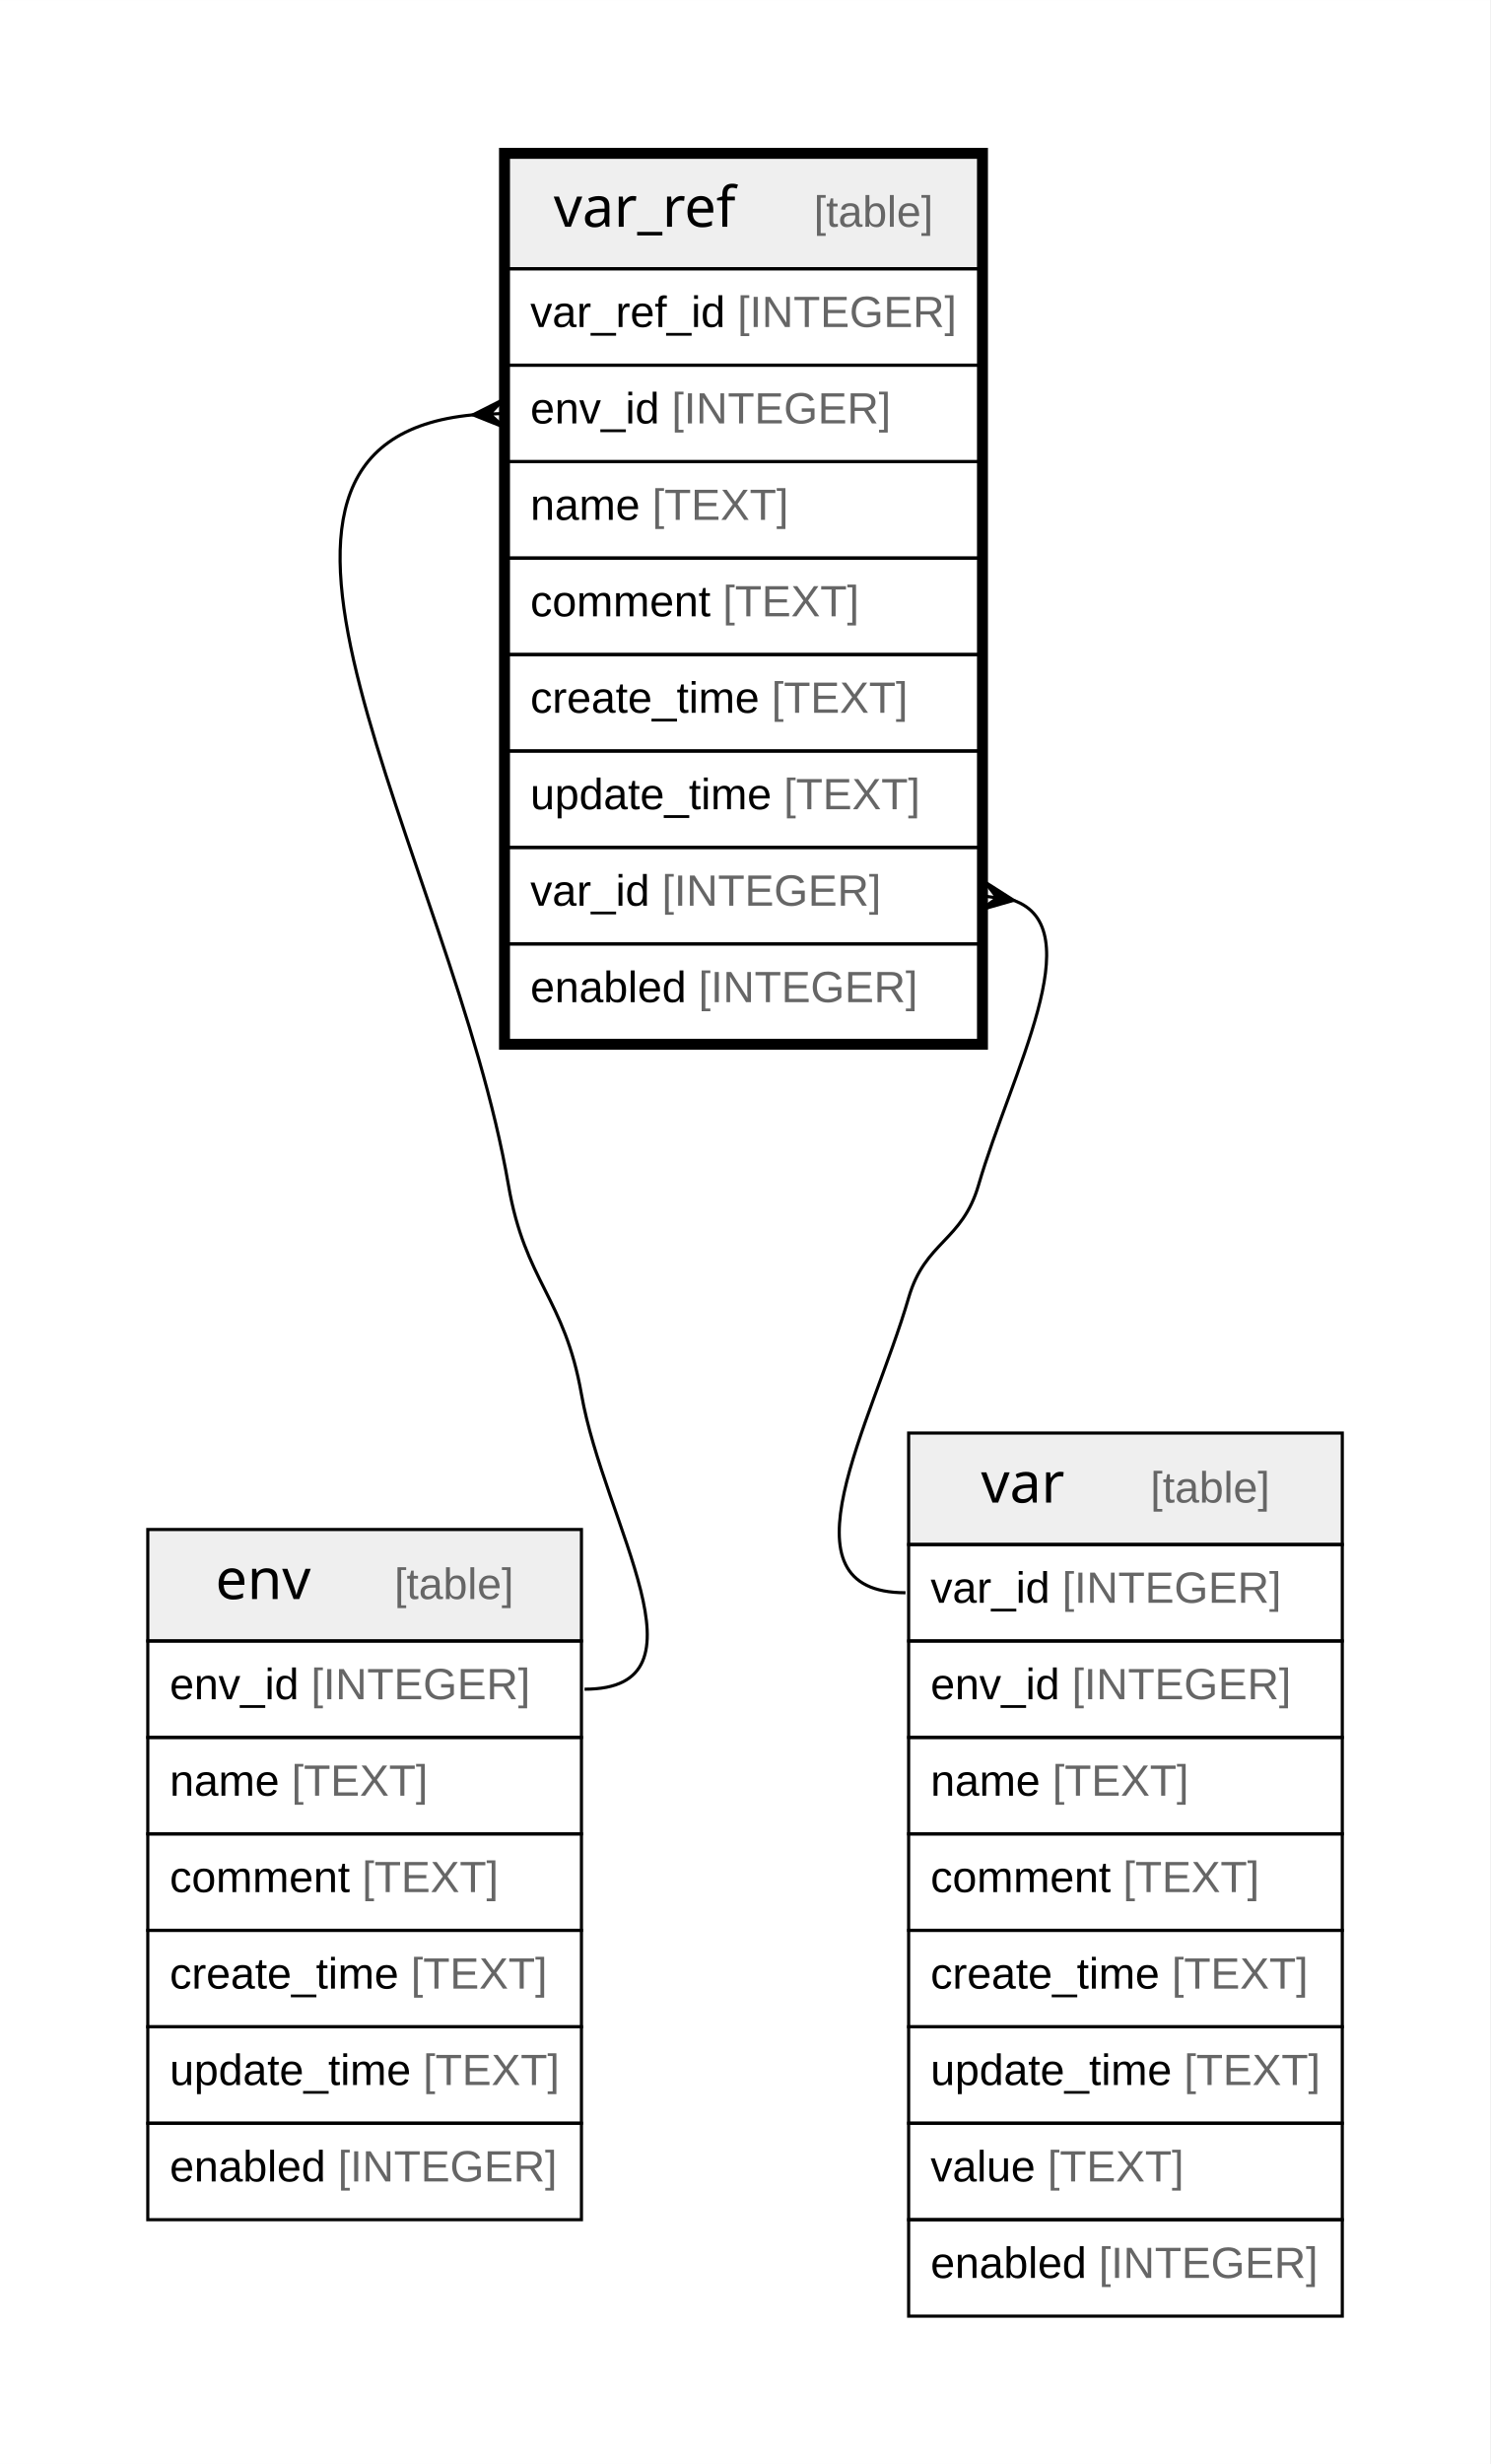
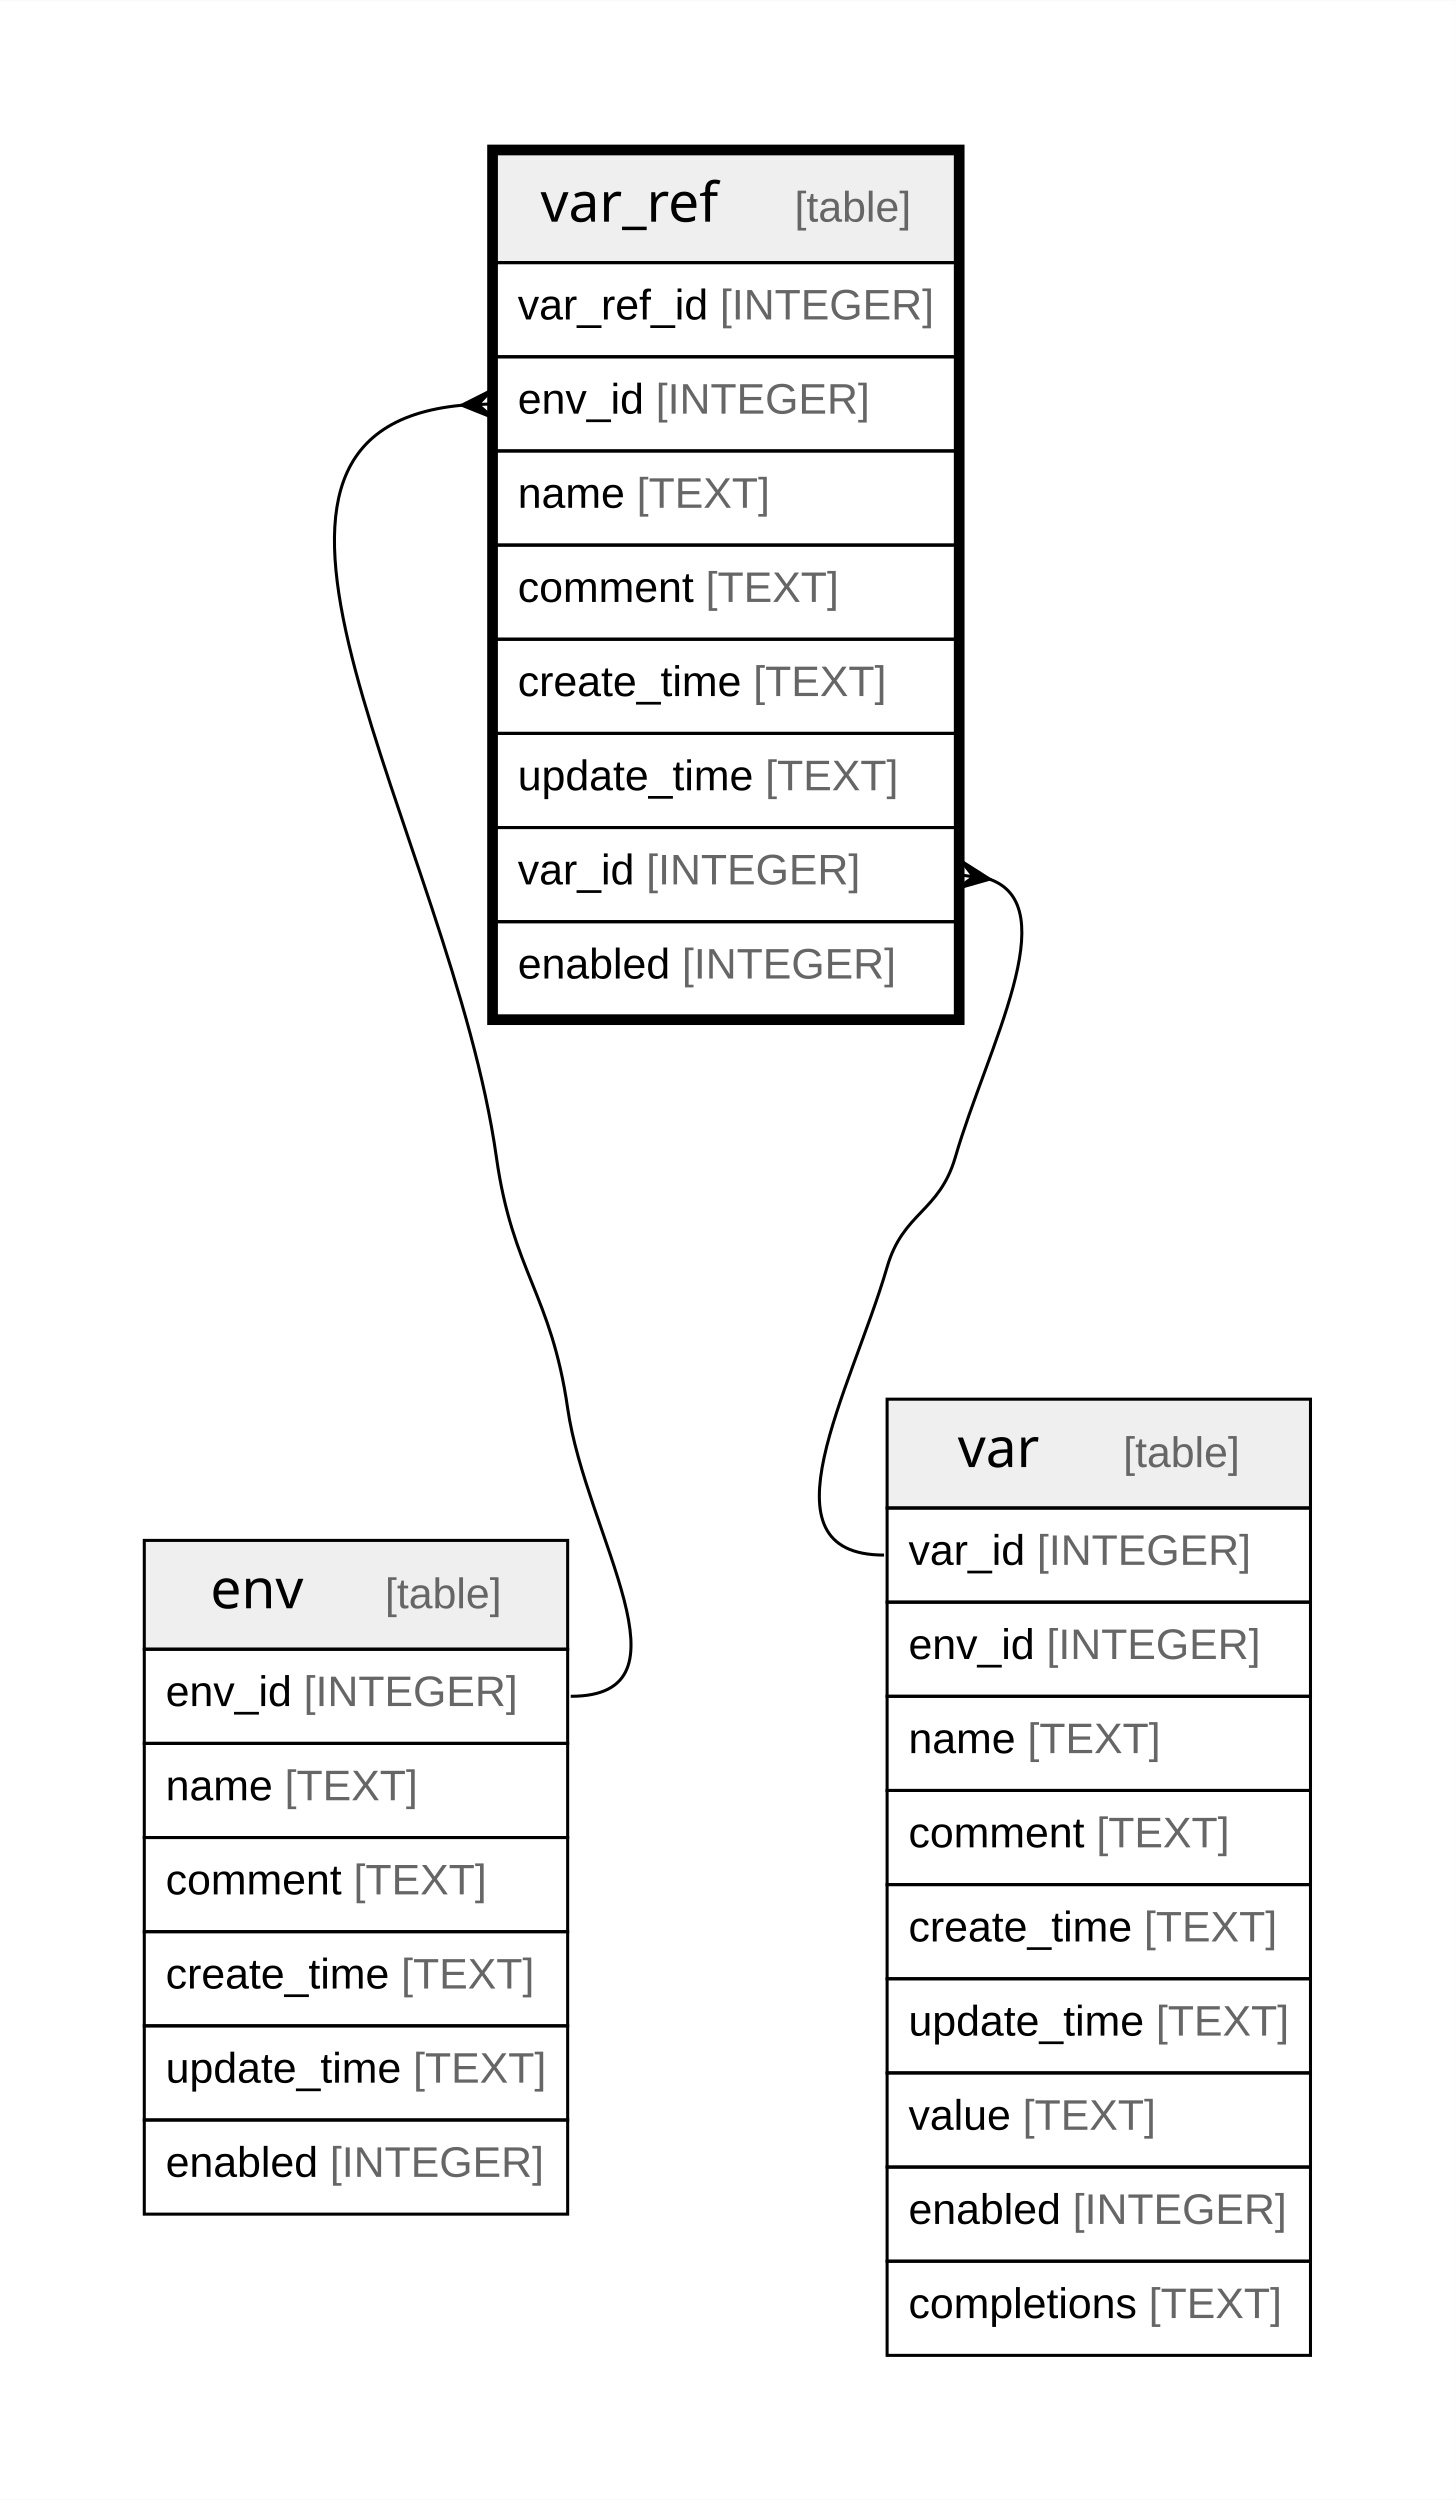
- <svg xmlns="http://www.w3.org/2000/svg" width="476pt" height="787pt" viewBox="0.00 0.00 475.90 786.80">
-   <g id="graph0" class="graph" transform="scale(1 1) rotate(0) translate(4 782.8)">
-     <polygon fill="white" stroke="none" points="-4,4 -4,-782.8 471.9,-782.8 471.9,4 -4,4" />
+ <svg xmlns="http://www.w3.org/2000/svg" width="476pt" height="818pt" viewBox="0.00 0.00 475.90 817.60">
+   <g id="graph0" class="graph" transform="scale(1 1) rotate(0) translate(4 813.6)">
+     <polygon fill="white" stroke="none" points="-4,4 -4,-813.6 471.9,-813.6 471.9,4 -4,4" />
    <g id="node1" class="node">
-       <polygon fill="#efefef" stroke="none" points="158.38,-697 158.38,-732.6 308.53,-732.6 308.53,-697 158.38,-697" />
-       <polygon fill="none" stroke="black" points="158.38,-697 158.38,-732.6 308.53,-732.6 308.53,-697 158.38,-697" />
-       <text text-anchor="start" x="172.84" y="-710.4" font-family="Arial Bold" font-size="18.00">var_ref</text>
-       <text text-anchor="start" x="224.8" y="-710.4" font-family="Arial" font-size="14.00">    </text>
-       <text text-anchor="start" x="255.92" y="-710.4" font-family="Arial" font-size="14.00" fill="#666666">[table]</text>
+       <polygon fill="#efefef" stroke="none" points="158.38,-727.8 158.38,-763.4 308.53,-763.4 308.53,-727.8 158.38,-727.8" />
+       <polygon fill="none" stroke="black" points="158.38,-727.8 158.38,-763.4 308.53,-763.4 308.53,-727.8 158.38,-727.8" />
+       <text text-anchor="start" x="172.84" y="-741.2" font-family="Arial Bold" font-size="18.00">var_ref</text>
+       <text text-anchor="start" x="224.8" y="-741.2" font-family="Arial" font-size="14.00">    </text>
+       <text text-anchor="start" x="255.92" y="-741.2" font-family="Arial" font-size="14.00" fill="#666666">[table]</text>
+       <polygon fill="none" stroke="black" points="158.38,-697 158.38,-727.8 308.53,-727.8 308.53,-697 158.38,-697" />
+       <text text-anchor="start" x="165.38" y="-709.2" font-family="Arial" font-size="14.00">var_ref_id </text>
+       <text text-anchor="start" x="231.52" y="-709.2" font-family="Arial" font-size="14.00" fill="#666666">[INTEGER]</text>
      <polygon fill="none" stroke="black" points="158.38,-666.2 158.38,-697 308.53,-697 308.53,-666.2 158.38,-666.2" />
-       <text text-anchor="start" x="165.38" y="-678.4" font-family="Arial" font-size="14.00">var_ref_id </text>
-       <text text-anchor="start" x="231.52" y="-678.4" font-family="Arial" font-size="14.00" fill="#666666">[INTEGER]</text>
+       <text text-anchor="start" x="165.38" y="-678.4" font-family="Arial" font-size="14.00">env_id </text>
+       <text text-anchor="start" x="210.52" y="-678.4" font-family="Arial" font-size="14.00" fill="#666666">[INTEGER]</text>
      <polygon fill="none" stroke="black" points="158.38,-635.4 158.38,-666.2 308.53,-666.2 308.53,-635.4 158.38,-635.4" />
-       <text text-anchor="start" x="165.38" y="-647.6" font-family="Arial" font-size="14.00">env_id </text>
-       <text text-anchor="start" x="210.52" y="-647.6" font-family="Arial" font-size="14.00" fill="#666666">[INTEGER]</text>
+       <text text-anchor="start" x="165.38" y="-647.6" font-family="Arial" font-size="14.00">name </text>
+       <text text-anchor="start" x="204.29" y="-647.6" font-family="Arial" font-size="14.00" fill="#666666">[TEXT]</text>
      <polygon fill="none" stroke="black" points="158.38,-604.6 158.38,-635.4 308.53,-635.4 308.53,-604.6 158.38,-604.6" />
-       <text text-anchor="start" x="165.38" y="-616.8" font-family="Arial" font-size="14.00">name </text>
-       <text text-anchor="start" x="204.29" y="-616.8" font-family="Arial" font-size="14.00" fill="#666666">[TEXT]</text>
+       <text text-anchor="start" x="165.38" y="-616.8" font-family="Arial" font-size="14.00">comment </text>
+       <text text-anchor="start" x="226.84" y="-616.8" font-family="Arial" font-size="14.00" fill="#666666">[TEXT]</text>
      <polygon fill="none" stroke="black" points="158.38,-573.8 158.38,-604.6 308.53,-604.6 308.53,-573.8 158.38,-573.8" />
-       <text text-anchor="start" x="165.38" y="-586" font-family="Arial" font-size="14.00">comment </text>
-       <text text-anchor="start" x="226.84" y="-586" font-family="Arial" font-size="14.00" fill="#666666">[TEXT]</text>
+       <text text-anchor="start" x="165.38" y="-586" font-family="Arial" font-size="14.00">create_time </text>
+       <text text-anchor="start" x="242.41" y="-586" font-family="Arial" font-size="14.00" fill="#666666">[TEXT]</text>
      <polygon fill="none" stroke="black" points="158.38,-543 158.38,-573.8 308.53,-573.8 308.53,-543 158.38,-543" />
-       <text text-anchor="start" x="165.38" y="-555.2" font-family="Arial" font-size="14.00">create_time </text>
-       <text text-anchor="start" x="242.41" y="-555.2" font-family="Arial" font-size="14.00" fill="#666666">[TEXT]</text>
+       <text text-anchor="start" x="165.38" y="-555.2" font-family="Arial" font-size="14.00">update_time </text>
+       <text text-anchor="start" x="246.32" y="-555.2" font-family="Arial" font-size="14.00" fill="#666666">[TEXT]</text>
      <polygon fill="none" stroke="black" points="158.38,-512.2 158.38,-543 308.53,-543 308.53,-512.2 158.38,-512.2" />
-       <text text-anchor="start" x="165.38" y="-524.4" font-family="Arial" font-size="14.00">update_time </text>
-       <text text-anchor="start" x="246.32" y="-524.4" font-family="Arial" font-size="14.00" fill="#666666">[TEXT]</text>
+       <text text-anchor="start" x="165.38" y="-524.4" font-family="Arial" font-size="14.00">var_id </text>
+       <text text-anchor="start" x="207.4" y="-524.4" font-family="Arial" font-size="14.00" fill="#666666">[INTEGER]</text>
      <polygon fill="none" stroke="black" points="158.38,-481.4 158.38,-512.2 308.53,-512.2 308.53,-481.4 158.38,-481.4" />
-       <text text-anchor="start" x="165.38" y="-493.6" font-family="Arial" font-size="14.00">var_id </text>
-       <text text-anchor="start" x="207.4" y="-493.6" font-family="Arial" font-size="14.00" fill="#666666">[INTEGER]</text>
-       <polygon fill="none" stroke="black" points="158.38,-450.6 158.38,-481.4 308.53,-481.4 308.53,-450.6 158.38,-450.6" />
-       <text text-anchor="start" x="165.38" y="-462.8" font-family="Arial" font-size="14.00">enabled </text>
-       <text text-anchor="start" x="219.09" y="-462.8" font-family="Arial" font-size="14.00" fill="#666666">[INTEGER]</text>
-       <polygon fill="none" stroke="black" stroke-width="3" points="156.88,-449.1 156.88,-734.1 310.03,-734.1 310.03,-449.1 156.88,-449.1" />
+       <text text-anchor="start" x="165.38" y="-493.6" font-family="Arial" font-size="14.00">enabled </text>
+       <text text-anchor="start" x="219.09" y="-493.6" font-family="Arial" font-size="14.00" fill="#666666">[INTEGER]</text>
+       <polygon fill="none" stroke="black" stroke-width="3" points="156.88,-479.9 156.88,-764.9 310.03,-764.9 310.03,-479.9 156.88,-479.9" />
    </g>
    <g id="node2" class="node">
-       <polygon fill="#efefef" stroke="none" points="43.2,-258.8 43.2,-294.4 181.7,-294.4 181.7,-258.8 43.2,-258.8" />
-       <polygon fill="none" stroke="black" points="43.2,-258.8 43.2,-294.4 181.7,-294.4 181.7,-258.8 43.2,-258.8" />
-       <text text-anchor="start" x="64.83" y="-272.2" font-family="Arial Bold" font-size="18.00">env</text>
-       <text text-anchor="start" x="90.82" y="-272.2" font-family="Arial" font-size="14.00">    </text>
-       <text text-anchor="start" x="121.94" y="-272.2" font-family="Arial" font-size="14.00" fill="#666666">[table]</text>
-       <polygon fill="none" stroke="black" points="43.2,-228 43.2,-258.8 181.7,-258.8 181.7,-228 43.2,-228" />
-       <text text-anchor="start" x="50.2" y="-240.2" font-family="Arial" font-size="14.00">env_id </text>
-       <text text-anchor="start" x="95.34" y="-240.2" font-family="Arial" font-size="14.00" fill="#666666">[INTEGER]</text>
-       <polygon fill="none" stroke="black" points="43.2,-197.2 43.2,-228 181.7,-228 181.7,-197.2 43.2,-197.2" />
-       <text text-anchor="start" x="50.2" y="-209.4" font-family="Arial" font-size="14.00">name </text>
-       <text text-anchor="start" x="89.11" y="-209.4" font-family="Arial" font-size="14.00" fill="#666666">[TEXT]</text>
-       <polygon fill="none" stroke="black" points="43.2,-166.4 43.2,-197.2 181.7,-197.2 181.7,-166.4 43.2,-166.4" />
-       <text text-anchor="start" x="50.2" y="-178.6" font-family="Arial" font-size="14.00">comment </text>
-       <text text-anchor="start" x="111.66" y="-178.6" font-family="Arial" font-size="14.00" fill="#666666">[TEXT]</text>
-       <polygon fill="none" stroke="black" points="43.2,-135.6 43.2,-166.4 181.7,-166.4 181.7,-135.6 43.2,-135.6" />
-       <text text-anchor="start" x="50.2" y="-147.8" font-family="Arial" font-size="14.00">create_time </text>
-       <text text-anchor="start" x="127.23" y="-147.8" font-family="Arial" font-size="14.00" fill="#666666">[TEXT]</text>
-       <polygon fill="none" stroke="black" points="43.2,-104.8 43.2,-135.6 181.7,-135.6 181.7,-104.8 43.2,-104.8" />
-       <text text-anchor="start" x="50.2" y="-117" font-family="Arial" font-size="14.00">update_time </text>
-       <text text-anchor="start" x="131.14" y="-117" font-family="Arial" font-size="14.00" fill="#666666">[TEXT]</text>
-       <polygon fill="none" stroke="black" points="43.2,-74 43.2,-104.8 181.7,-104.8 181.7,-74 43.2,-74" />
-       <text text-anchor="start" x="50.2" y="-86.2" font-family="Arial" font-size="14.00">enabled </text>
-       <text text-anchor="start" x="103.92" y="-86.2" font-family="Arial" font-size="14.00" fill="#666666">[INTEGER]</text>
+       <polygon fill="#efefef" stroke="none" points="43.2,-274.2 43.2,-309.8 181.7,-309.8 181.7,-274.2 43.2,-274.2" />
+       <polygon fill="none" stroke="black" points="43.2,-274.2 43.2,-309.8 181.7,-309.8 181.7,-274.2 43.2,-274.2" />
+       <text text-anchor="start" x="64.83" y="-287.6" font-family="Arial Bold" font-size="18.00">env</text>
+       <text text-anchor="start" x="90.82" y="-287.6" font-family="Arial" font-size="14.00">    </text>
+       <text text-anchor="start" x="121.94" y="-287.6" font-family="Arial" font-size="14.00" fill="#666666">[table]</text>
+       <polygon fill="none" stroke="black" points="43.2,-243.4 43.2,-274.2 181.7,-274.2 181.7,-243.4 43.2,-243.4" />
+       <text text-anchor="start" x="50.2" y="-255.6" font-family="Arial" font-size="14.00">env_id </text>
+       <text text-anchor="start" x="95.34" y="-255.6" font-family="Arial" font-size="14.00" fill="#666666">[INTEGER]</text>
+       <polygon fill="none" stroke="black" points="43.2,-212.6 43.2,-243.4 181.7,-243.4 181.7,-212.6 43.2,-212.6" />
+       <text text-anchor="start" x="50.2" y="-224.8" font-family="Arial" font-size="14.00">name </text>
+       <text text-anchor="start" x="89.11" y="-224.8" font-family="Arial" font-size="14.00" fill="#666666">[TEXT]</text>
+       <polygon fill="none" stroke="black" points="43.2,-181.8 43.2,-212.6 181.7,-212.6 181.7,-181.8 43.2,-181.8" />
+       <text text-anchor="start" x="50.2" y="-194" font-family="Arial" font-size="14.00">comment </text>
+       <text text-anchor="start" x="111.66" y="-194" font-family="Arial" font-size="14.00" fill="#666666">[TEXT]</text>
+       <polygon fill="none" stroke="black" points="43.2,-151 43.2,-181.8 181.7,-181.8 181.7,-151 43.2,-151" />
+       <text text-anchor="start" x="50.2" y="-163.2" font-family="Arial" font-size="14.00">create_time </text>
+       <text text-anchor="start" x="127.23" y="-163.2" font-family="Arial" font-size="14.00" fill="#666666">[TEXT]</text>
+       <polygon fill="none" stroke="black" points="43.2,-120.2 43.2,-151 181.7,-151 181.7,-120.2 43.2,-120.2" />
+       <text text-anchor="start" x="50.2" y="-132.4" font-family="Arial" font-size="14.00">update_time </text>
+       <text text-anchor="start" x="131.14" y="-132.4" font-family="Arial" font-size="14.00" fill="#666666">[TEXT]</text>
+       <polygon fill="none" stroke="black" points="43.2,-89.4 43.2,-120.2 181.7,-120.2 181.7,-89.4 43.2,-89.4" />
+       <text text-anchor="start" x="50.2" y="-101.6" font-family="Arial" font-size="14.00">enabled </text>
+       <text text-anchor="start" x="103.92" y="-101.6" font-family="Arial" font-size="14.00" fill="#666666">[INTEGER]</text>
    </g>
    <g id="edge1" class="edge">
-       <path fill="none" stroke="black" d="M147.12,-650.35C53.89,-641.64 140.46,-508.75 158.38,-404.4 163.7,-373.41 176.28,-368.58 181.7,-337.6 188.92,-296.36 224.57,-243.4 182.7,-243.4" />
-       <polygon fill="black" stroke="black" points="147.05,-650.34 156.84,-655.28 152.38,-650.58 156.71,-650.77 156.71,-650.77 156.71,-650.77 152.38,-650.58 157.24,-646.29 147.05,-650.34" />
+       <path fill="none" stroke="black" d="M147.13,-681.15C54.1,-672.47 143.57,-540.04 158.38,-435.2 163.69,-397.6 176.27,-390.59 181.7,-353 187.69,-311.56 224.57,-258.8 182.7,-258.8" />
+       <polygon fill="black" stroke="black" points="147.05,-681.15 156.84,-686.08 152.38,-681.38 156.71,-681.57 156.71,-681.57 156.71,-681.57 152.38,-681.38 157.24,-677.09 147.05,-681.15" />
    </g>
    <g id="node3" class="node">
-       <polygon fill="#efefef" stroke="none" points="286.2,-289.6 286.2,-325.2 424.7,-325.2 424.7,-289.6 286.2,-289.6" />
-       <polygon fill="none" stroke="black" points="286.2,-289.6 286.2,-325.2 424.7,-325.2 424.7,-289.6 286.2,-289.6" />
-       <text text-anchor="start" x="309.33" y="-303" font-family="Arial Bold" font-size="18.00">var</text>
-       <text text-anchor="start" x="332.32" y="-303" font-family="Arial" font-size="14.00">    </text>
-       <text text-anchor="start" x="363.43" y="-303" font-family="Arial" font-size="14.00" fill="#666666">[table]</text>
+       <polygon fill="#efefef" stroke="none" points="286.2,-320.4 286.2,-356 424.7,-356 424.7,-320.4 286.2,-320.4" />
+       <polygon fill="none" stroke="black" points="286.2,-320.4 286.2,-356 424.7,-356 424.7,-320.4 286.2,-320.4" />
+       <text text-anchor="start" x="309.33" y="-333.8" font-family="Arial Bold" font-size="18.00">var</text>
+       <text text-anchor="start" x="332.32" y="-333.8" font-family="Arial" font-size="14.00">    </text>
+       <text text-anchor="start" x="363.43" y="-333.8" font-family="Arial" font-size="14.00" fill="#666666">[table]</text>
+       <polygon fill="none" stroke="black" points="286.2,-289.6 286.2,-320.4 424.7,-320.4 424.7,-289.6 286.2,-289.6" />
+       <text text-anchor="start" x="293.2" y="-301.8" font-family="Arial" font-size="14.00">var_id </text>
+       <text text-anchor="start" x="335.22" y="-301.8" font-family="Arial" font-size="14.00" fill="#666666">[INTEGER]</text>
      <polygon fill="none" stroke="black" points="286.2,-258.8 286.2,-289.6 424.7,-289.6 424.7,-258.8 286.2,-258.8" />
-       <text text-anchor="start" x="293.2" y="-271" font-family="Arial" font-size="14.00">var_id </text>
-       <text text-anchor="start" x="335.22" y="-271" font-family="Arial" font-size="14.00" fill="#666666">[INTEGER]</text>
+       <text text-anchor="start" x="293.2" y="-271" font-family="Arial" font-size="14.00">env_id </text>
+       <text text-anchor="start" x="338.34" y="-271" font-family="Arial" font-size="14.00" fill="#666666">[INTEGER]</text>
      <polygon fill="none" stroke="black" points="286.2,-228 286.2,-258.8 424.7,-258.8 424.7,-228 286.2,-228" />
-       <text text-anchor="start" x="293.2" y="-240.2" font-family="Arial" font-size="14.00">env_id </text>
-       <text text-anchor="start" x="338.34" y="-240.2" font-family="Arial" font-size="14.00" fill="#666666">[INTEGER]</text>
+       <text text-anchor="start" x="293.2" y="-240.2" font-family="Arial" font-size="14.00">name </text>
+       <text text-anchor="start" x="332.11" y="-240.2" font-family="Arial" font-size="14.00" fill="#666666">[TEXT]</text>
      <polygon fill="none" stroke="black" points="286.2,-197.2 286.2,-228 424.7,-228 424.7,-197.2 286.2,-197.2" />
-       <text text-anchor="start" x="293.2" y="-209.4" font-family="Arial" font-size="14.00">name </text>
-       <text text-anchor="start" x="332.11" y="-209.4" font-family="Arial" font-size="14.00" fill="#666666">[TEXT]</text>
+       <text text-anchor="start" x="293.2" y="-209.4" font-family="Arial" font-size="14.00">comment </text>
+       <text text-anchor="start" x="354.66" y="-209.4" font-family="Arial" font-size="14.00" fill="#666666">[TEXT]</text>
      <polygon fill="none" stroke="black" points="286.2,-166.4 286.2,-197.2 424.7,-197.2 424.7,-166.4 286.2,-166.4" />
-       <text text-anchor="start" x="293.2" y="-178.6" font-family="Arial" font-size="14.00">comment </text>
-       <text text-anchor="start" x="354.66" y="-178.6" font-family="Arial" font-size="14.00" fill="#666666">[TEXT]</text>
+       <text text-anchor="start" x="293.2" y="-178.6" font-family="Arial" font-size="14.00">create_time </text>
+       <text text-anchor="start" x="370.23" y="-178.6" font-family="Arial" font-size="14.00" fill="#666666">[TEXT]</text>
      <polygon fill="none" stroke="black" points="286.2,-135.6 286.2,-166.4 424.7,-166.4 424.7,-135.6 286.2,-135.6" />
-       <text text-anchor="start" x="293.2" y="-147.8" font-family="Arial" font-size="14.00">create_time </text>
-       <text text-anchor="start" x="370.23" y="-147.8" font-family="Arial" font-size="14.00" fill="#666666">[TEXT]</text>
+       <text text-anchor="start" x="293.2" y="-147.8" font-family="Arial" font-size="14.00">update_time </text>
+       <text text-anchor="start" x="374.14" y="-147.8" font-family="Arial" font-size="14.00" fill="#666666">[TEXT]</text>
      <polygon fill="none" stroke="black" points="286.2,-104.8 286.2,-135.6 424.7,-135.6 424.7,-104.8 286.2,-104.8" />
-       <text text-anchor="start" x="293.2" y="-117" font-family="Arial" font-size="14.00">update_time </text>
-       <text text-anchor="start" x="374.14" y="-117" font-family="Arial" font-size="14.00" fill="#666666">[TEXT]</text>
+       <text text-anchor="start" x="293.2" y="-117" font-family="Arial" font-size="14.00">value </text>
+       <text text-anchor="start" x="330.56" y="-117" font-family="Arial" font-size="14.00" fill="#666666">[TEXT]</text>
      <polygon fill="none" stroke="black" points="286.2,-74 286.2,-104.8 424.7,-104.8 424.7,-74 286.2,-74" />
-       <text text-anchor="start" x="293.2" y="-86.2" font-family="Arial" font-size="14.00">value </text>
-       <text text-anchor="start" x="330.56" y="-86.2" font-family="Arial" font-size="14.00" fill="#666666">[TEXT]</text>
+       <text text-anchor="start" x="293.2" y="-86.2" font-family="Arial" font-size="14.00">enabled </text>
+       <text text-anchor="start" x="346.92" y="-86.2" font-family="Arial" font-size="14.00" fill="#666666">[INTEGER]</text>
      <polygon fill="none" stroke="black" points="286.2,-43.2 286.2,-74 424.7,-74 424.7,-43.2 286.2,-43.2" />
-       <text text-anchor="start" x="293.2" y="-55.4" font-family="Arial" font-size="14.00">enabled </text>
-       <text text-anchor="start" x="346.92" y="-55.4" font-family="Arial" font-size="14.00" fill="#666666">[INTEGER]</text>
+       <text text-anchor="start" x="293.2" y="-55.4" font-family="Arial" font-size="14.00">completions </text>
+       <text text-anchor="start" x="371.79" y="-55.4" font-family="Arial" font-size="14.00" fill="#666666">[TEXT]</text>
    </g>
    <g id="edge2" class="edge">
-       <path fill="none" stroke="black" d="M319.59,-495.35C344.8,-486.58 318.87,-439.98 308.53,-404.4 303.27,-386.32 291.46,-386.48 286.2,-368.4 274.51,-328.2 243.33,-274.2 285.2,-274.2" />
-       <polygon fill="black" stroke="black" points="319.76,-495.32 309.22,-492.3 314.48,-496.09 310.19,-496.7 310.19,-496.7 310.19,-496.7 314.48,-496.09 310.5,-501.21 319.76,-495.32" />
+       <path fill="none" stroke="black" d="M319.59,-526.15C344.8,-517.38 318.87,-470.78 308.53,-435.2 303.27,-417.12 291.46,-417.28 286.2,-399.2 274.51,-359 243.33,-305 285.2,-305" />
+       <polygon fill="black" stroke="black" points="319.76,-526.12 309.22,-523.1 314.48,-526.89 310.19,-527.5 310.19,-527.5 310.19,-527.5 314.48,-526.89 310.5,-532.01 319.76,-526.12" />
    </g>
  </g>
</svg>
